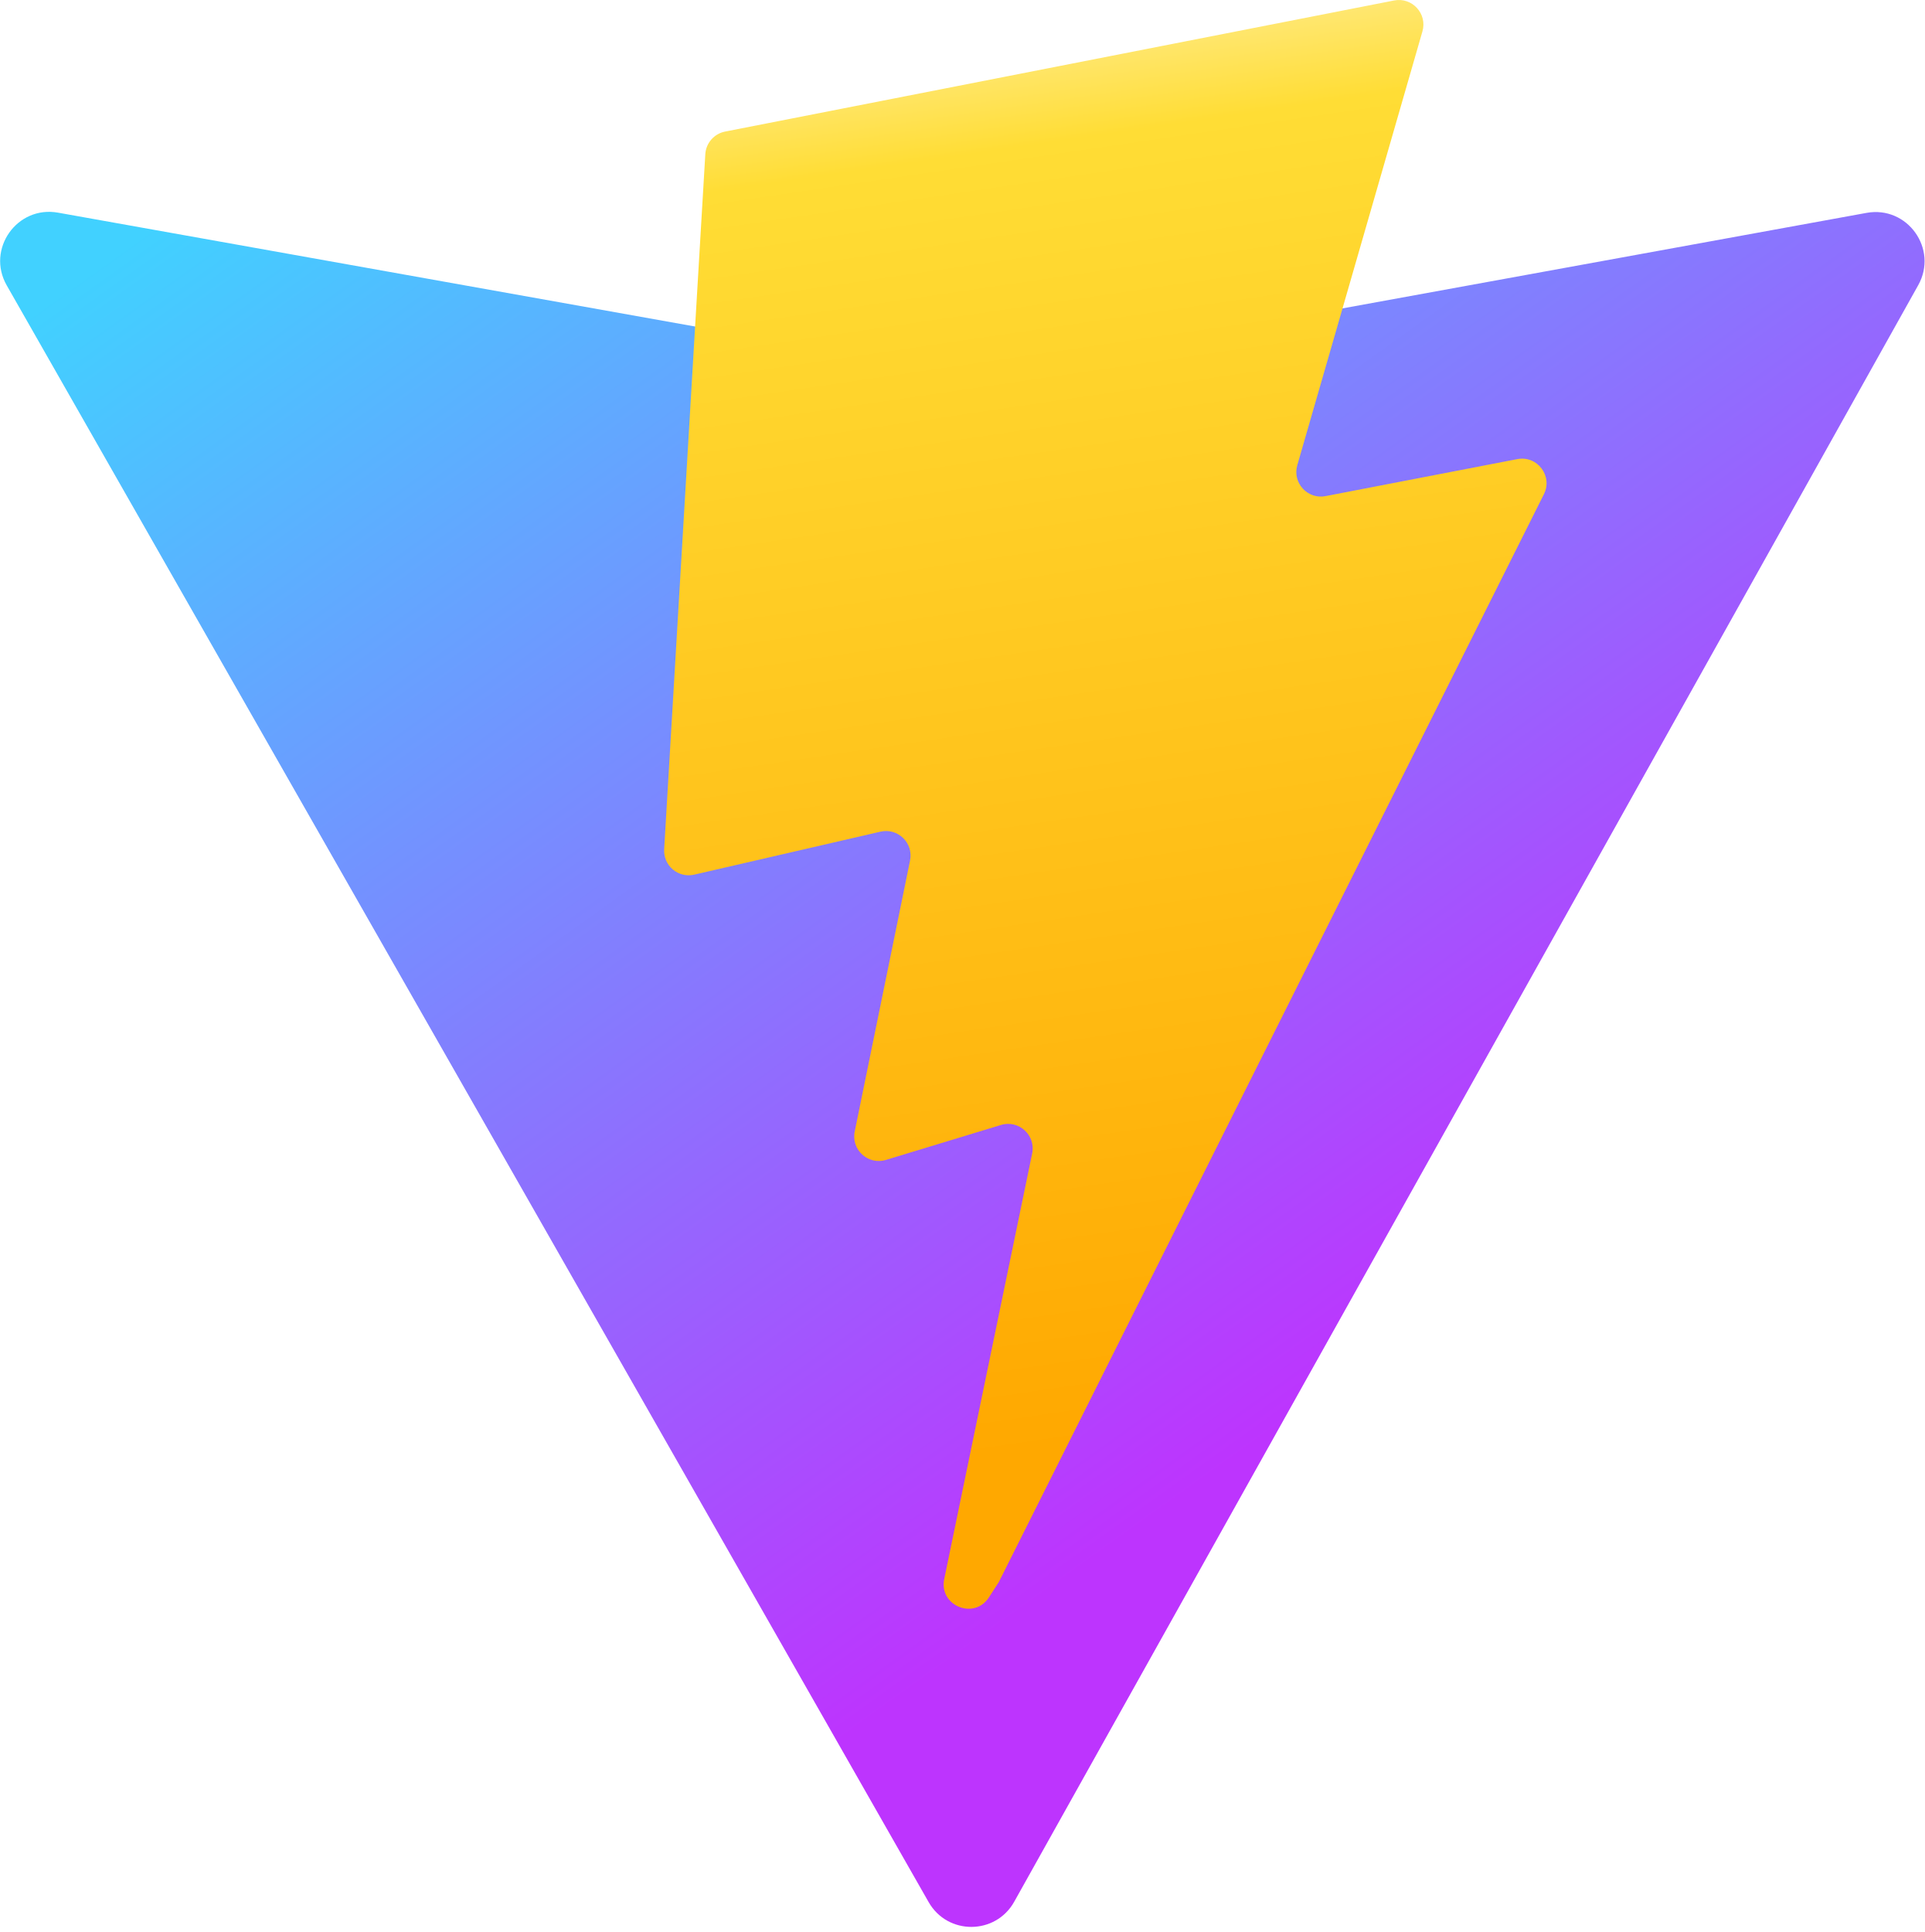
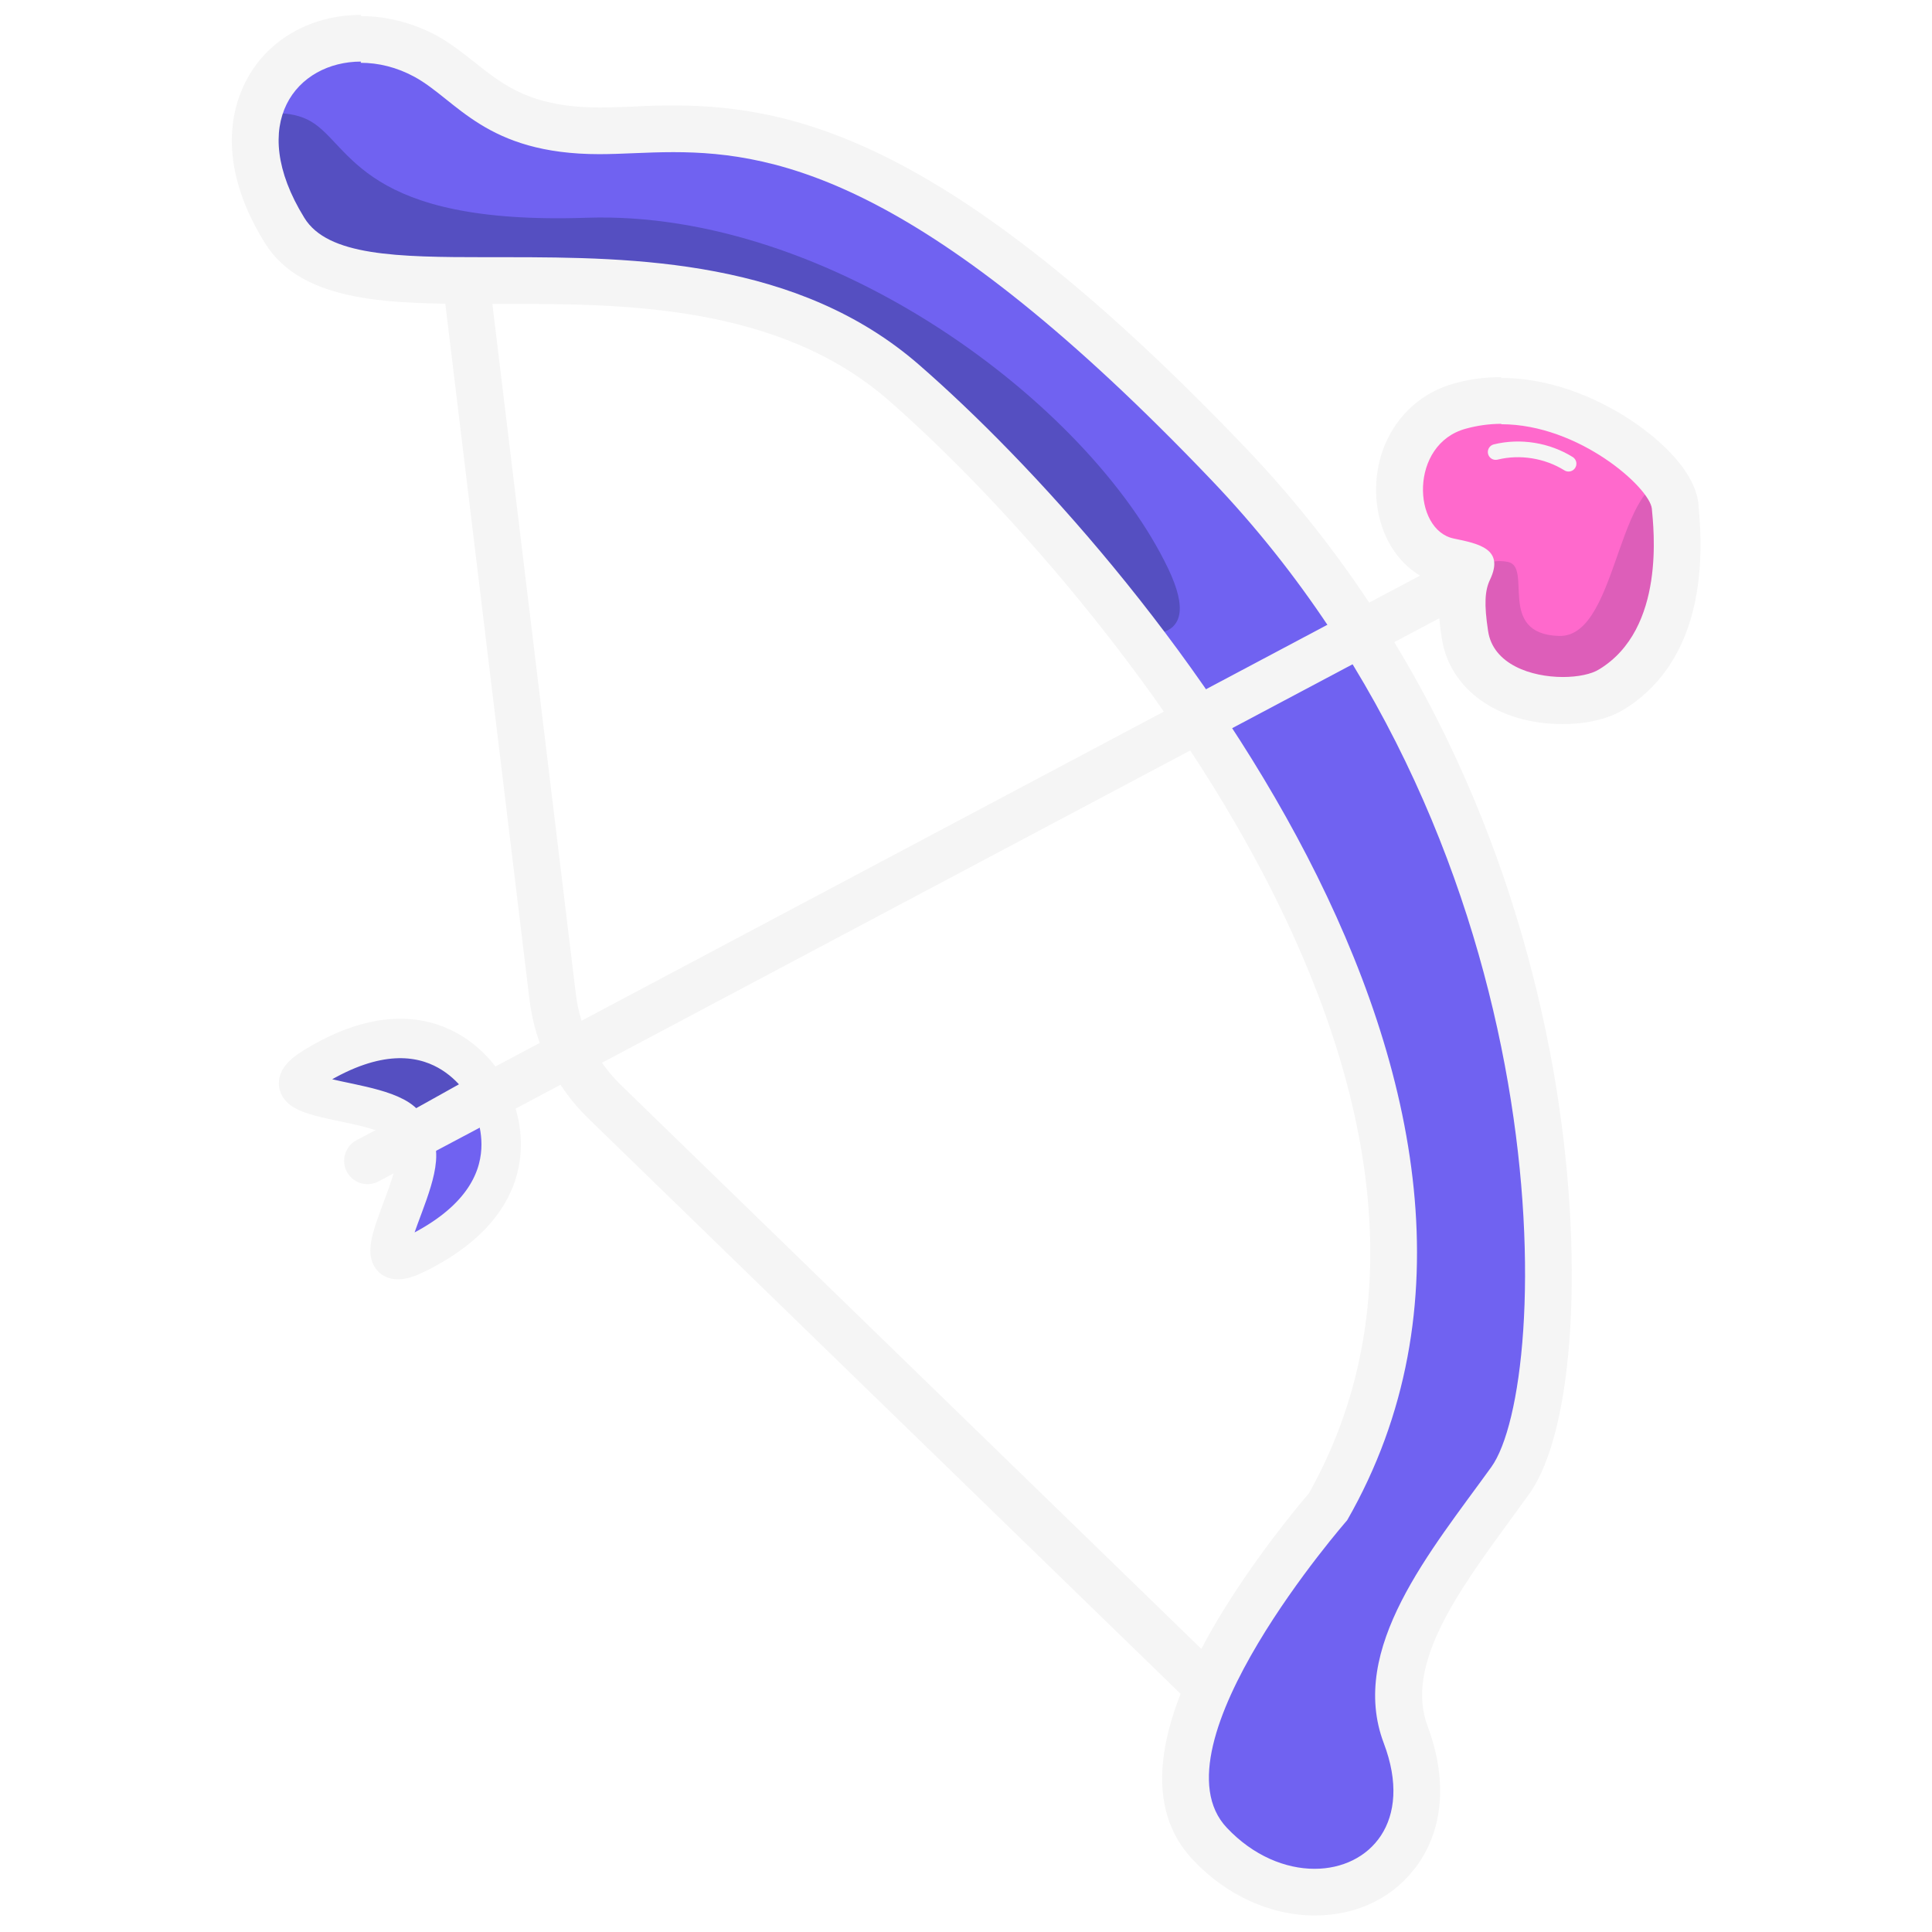
- <svg xmlns="http://www.w3.org/2000/svg" aria-hidden="true" role="img" class="iconify iconify--logos" width="31.88" height="32" preserveAspectRatio="xMidYMid meet" viewBox="0 0 256 257">
+ <svg xmlns="http://www.w3.org/2000/svg" id="a" viewBox="0 0 48 48">
  <defs>
-     <linearGradient id="IconifyId1813088fe1fbc01fb466" x1="-.828%" x2="57.636%" y1="7.652%" y2="78.411%">
-       <stop offset="0%" stop-color="#41D1FF" />
-       <stop offset="100%" stop-color="#BD34FE" />
-     </linearGradient>
-     <linearGradient id="IconifyId1813088fe1fbc01fb467" x1="43.376%" x2="50.316%" y1="2.242%" y2="89.03%">
-       <stop offset="0%" stop-color="#FFEA83" />
-       <stop offset="8.333%" stop-color="#FFDD35" />
-       <stop offset="100%" stop-color="#FFA800" />
-     </linearGradient>
+     <style>.d{fill:#f5f5f5;}.e{stroke-width:.39px;}.e,.f,.g,.h{stroke:#f5f5f5;}.e,.g{stroke-linecap:round;stroke-linejoin:round;}.e,.g,.i{fill:none;}.j{fill:#dd5eb9;}.k,.h{fill:#554fc1;}.l{clip-path:url(#b);}.m,.f{fill:#7062f1;}.n{clip-path:url(#c);}.f,.h{stroke-miterlimit:10;stroke-width:.98px;}.g{stroke-width:1.16px;}.o{fill:#ff69cc;}</style>
+     <clipPath id="b">
+       <path class="m" d="M32.66,47.03c-.93,0-1.88-.44-2.6-1.2-2.18-2.3,2.24-7.58,2.94-8.37,2.49-4.39,2.15-9.74-1.04-15.89-2.61-5.06-6.63-9.54-9.51-12.05-2.91-2.53-6.94-2.53-9.88-2.53h-.5c-2.28,0-4.24,0-5.02-1.25-1.08-1.75-.72-2.94-.41-3.49,.45-.8,1.31-1.28,2.32-1.28,.55,0,1.11,.15,1.62,.42,.32,.17,.59,.39,.87,.62,.76,.61,1.54,1.23,3.44,1.23,.26,0,.54-.01,.82-.02,.32-.01,.65-.03,1.01-.03,3.03,0,6.81,1.01,13.8,8.34,4.91,5.15,6.79,11.14,7.51,15.26,.84,4.85,.36,8.77-.51,9.99-.15,.2-.3,.41-.45,.62-1.33,1.82-2.84,3.87-2.15,5.7,.41,1.1,.36,2.12-.16,2.87-.46,.66-1.22,1.04-2.1,1.04Z" />
+     </clipPath>
+     <clipPath id="c">
+       <path class="o" d="M38.83,17.4c-1.01,0-2.26-.43-2.44-1.64-.11-.76-.09-1.21,.1-1.6,.01-.03,.02-.05,.03-.07-.13-.05-.36-.1-.51-.13-.72-.15-1.21-.83-1.24-1.71-.03-.86,.42-1.86,1.5-2.16,.33-.09,.68-.14,1.03-.14,2.06,0,4.23,1.67,4.32,2.63v.05c.27,2.75-.71,3.96-1.58,4.5-.39,.24-.92,.27-1.21,.27h0Z" />
+     </clipPath>
  </defs>
-   <path fill="url(#IconifyId1813088fe1fbc01fb466)" d="M255.153 37.938L134.897 252.976c-2.483 4.44-8.862 4.466-11.382.048L.875 37.958c-2.746-4.814 1.371-10.646 6.827-9.67l120.385 21.517a6.537 6.537 0 0 0 2.322-.004l117.867-21.483c5.438-.991 9.574 4.796 6.877 9.62Z" />
-   <path fill="url(#IconifyId1813088fe1fbc01fb467)" d="M185.432.063L96.44 17.501a3.268 3.268 0 0 0-2.634 3.014l-5.474 92.456a3.268 3.268 0 0 0 3.997 3.378l24.777-5.718c2.318-.535 4.413 1.507 3.936 3.838l-7.361 36.047c-.495 2.426 1.782 4.5 4.151 3.78l15.304-4.649c2.372-.72 4.652 1.36 4.15 3.788l-11.698 56.621c-.732 3.542 3.979 5.473 5.943 2.437l1.313-2.028l72.516-144.72c1.215-2.423-.88-5.186-3.54-4.672l-25.505 4.922c-2.396.462-4.435-1.77-3.759-4.114l16.646-57.705c.677-2.35-1.37-4.583-3.769-4.113Z" />
+   <g>
+     <g>
+       <path class="g" d="M11.49,6.24l2.24,18.52c.12,1,.58,1.93,1.31,2.63l15.44,15" />
+       <g>
+         <g>
+           <path class="m" d="M32.66,47.03c-.93,0-1.88-.44-2.6-1.2-2.18-2.3,2.24-7.58,2.94-8.37,2.49-4.39,2.15-9.74-1.04-15.89-2.61-5.06-6.63-9.54-9.51-12.05-2.91-2.53-6.94-2.53-9.88-2.53h-.5c-2.28,0-4.24,0-5.02-1.25-1.08-1.75-.72-2.94-.41-3.49,.45-.8,1.31-1.28,2.32-1.28,.55,0,1.11,.15,1.62,.42,.32,.17,.59,.39,.87,.62,.76,.61,1.54,1.23,3.44,1.23,.26,0,.54-.01,.82-.02,.32-.01,.65-.03,1.01-.03,3.03,0,6.81,1.01,13.8,8.34,4.91,5.15,6.79,11.14,7.51,15.26,.84,4.85,.36,8.77-.51,9.99-.15,.2-.3,.41-.45,.62-1.33,1.82-2.84,3.87-2.15,5.7,.41,1.1,.36,2.12-.16,2.87-.46,.66-1.22,1.04-2.1,1.04Z" />
+           <g class="l">
+             <path class="k" d="M5.07,3.29s1.66-.86,2.66-.27,1.27,2.58,6.85,2.39c6.05-.2,12.48,4.62,14.44,8.71,1.96,4.09-6.61-.73-6.61-.73,0,0-17.93,3.46-17.33-10.11Z" />
+           </g>
+         </g>
+         <path class="d" d="M8.96,1.56c.44,0,.9,.11,1.34,.35,1.06,.58,1.76,1.92,4.59,1.92,.57,0,1.17-.05,1.84-.05,2.63,0,6.31,.75,13.38,8.16,8.86,9.29,8.44,22.43,6.94,24.51-1.5,2.08-3.56,4.51-2.67,6.86,.74,1.95-.35,3.12-1.72,3.12-.72,0-1.52-.32-2.18-1.02-1.92-2.03,2.99-7.64,2.99-7.64,6.02-10.5-5.12-23.91-10.64-28.71-3-2.61-7.05-2.67-10.26-2.67-.17,0-.33,0-.49,0-2.21,0-3.94-.03-4.52-.98-1.45-2.35-.19-3.88,1.41-3.88m0-1.16c-1.22,0-2.28,.59-2.82,1.57-.37,.67-.81,2.08,.42,4.08,.94,1.53,3.16,1.53,5.51,1.53h.49c2.85,0,6.76,0,9.5,2.39,4.81,4.19,16.04,17.2,10.45,27.16-.3,.35-1.37,1.64-2.26,3.13-1.61,2.7-1.82,4.71-.62,5.98,.83,.88,1.93,1.38,3.02,1.38s2.01-.47,2.58-1.29c.63-.91,.71-2.12,.23-3.41-.58-1.53,.77-3.37,2.07-5.15,.15-.21,.31-.42,.45-.62,1.13-1.57,1.39-5.96,.62-10.43-.73-4.2-2.65-10.31-7.66-15.56C23.8,3.65,19.89,2.62,16.73,2.62c-.37,0-.71,.01-1.03,.03-.28,.01-.55,.02-.8,.02-1.69,0-2.37-.54-3.08-1.1-.29-.23-.6-.48-.96-.68-.59-.32-1.25-.49-1.89-.49h0Z" />
+       </g>
+       <g>
+         <g>
+           <path class="f" d="M12.13,27.2l-1.98,1.07c.88,.53-1.56,3.74,.19,2.88,3.22-1.59,1.8-3.95,1.8-3.95Z" />
+           <path class="h" d="M10.15,28.2l1.97-1.1s-1.23-2.47-4.3-.6c-1.66,1.01,2.35,.67,2.33,1.7Z" />
+         </g>
+         <line class="g" x1="37.46" y1="13.8" x2="9.13" y2="28.84" />
+         <g>
+           <g>
+             <path class="o" d="M38.83,17.4c-1.01,0-2.26-.43-2.44-1.64-.11-.76-.09-1.21,.1-1.6,.01-.03,.02-.05,.03-.07-.13-.05-.36-.1-.51-.13-.72-.15-1.21-.83-1.24-1.71-.03-.86,.42-1.86,1.5-2.16,.33-.09,.68-.14,1.03-.14,2.06,0,4.23,1.67,4.32,2.63v.05c.27,2.75-.71,3.96-1.58,4.5-.39,.24-.92,.27-1.21,.27h0Z" />
+             <g class="n">
+               <path class="j" d="M36.37,14.31s.46-.47,1.09-.35-.29,1.79,1.27,1.84,1.41-4.46,3.1-3.84,1.52,5.19,1.52,5.19l-3.99,2.39s-5.64-3.47-2.99-5.24Z" />
+             </g>
+           </g>
+           <path class="d" d="M37.3,10.54c1.93,0,3.69,1.58,3.74,2.1,.04,.47,.35,2.98-1.31,3.99-.19,.12-.53,.19-.9,.19-.78,0-1.74-.31-1.86-1.15-.1-.66-.08-1,.05-1.27,.36-.76-.27-.89-.9-1.02-1.03-.21-1.11-2.35,.3-2.73,.29-.08,.59-.12,.88-.12m0-1.16c-.41,0-.8,.05-1.18,.16-1.19,.33-1.97,1.43-1.93,2.74,.04,1.11,.67,2,1.59,2.24-.07,.44-.03,.9,.04,1.34,.19,1.28,1.4,2.14,3.01,2.14,.35,0,1-.05,1.51-.36,1.02-.62,2.16-2,1.86-5.05v-.04c-.09-.95-1.21-1.79-1.68-2.1-.59-.39-1.79-1.05-3.23-1.05h0Z" />
+         </g>
+       </g>
+     </g>
+     <path class="e" d="M38.97,11.52c-.53-.33-1.2-.44-1.81-.29" />
+   </g>
+   <rect class="i" width="48" height="48" />
</svg>
